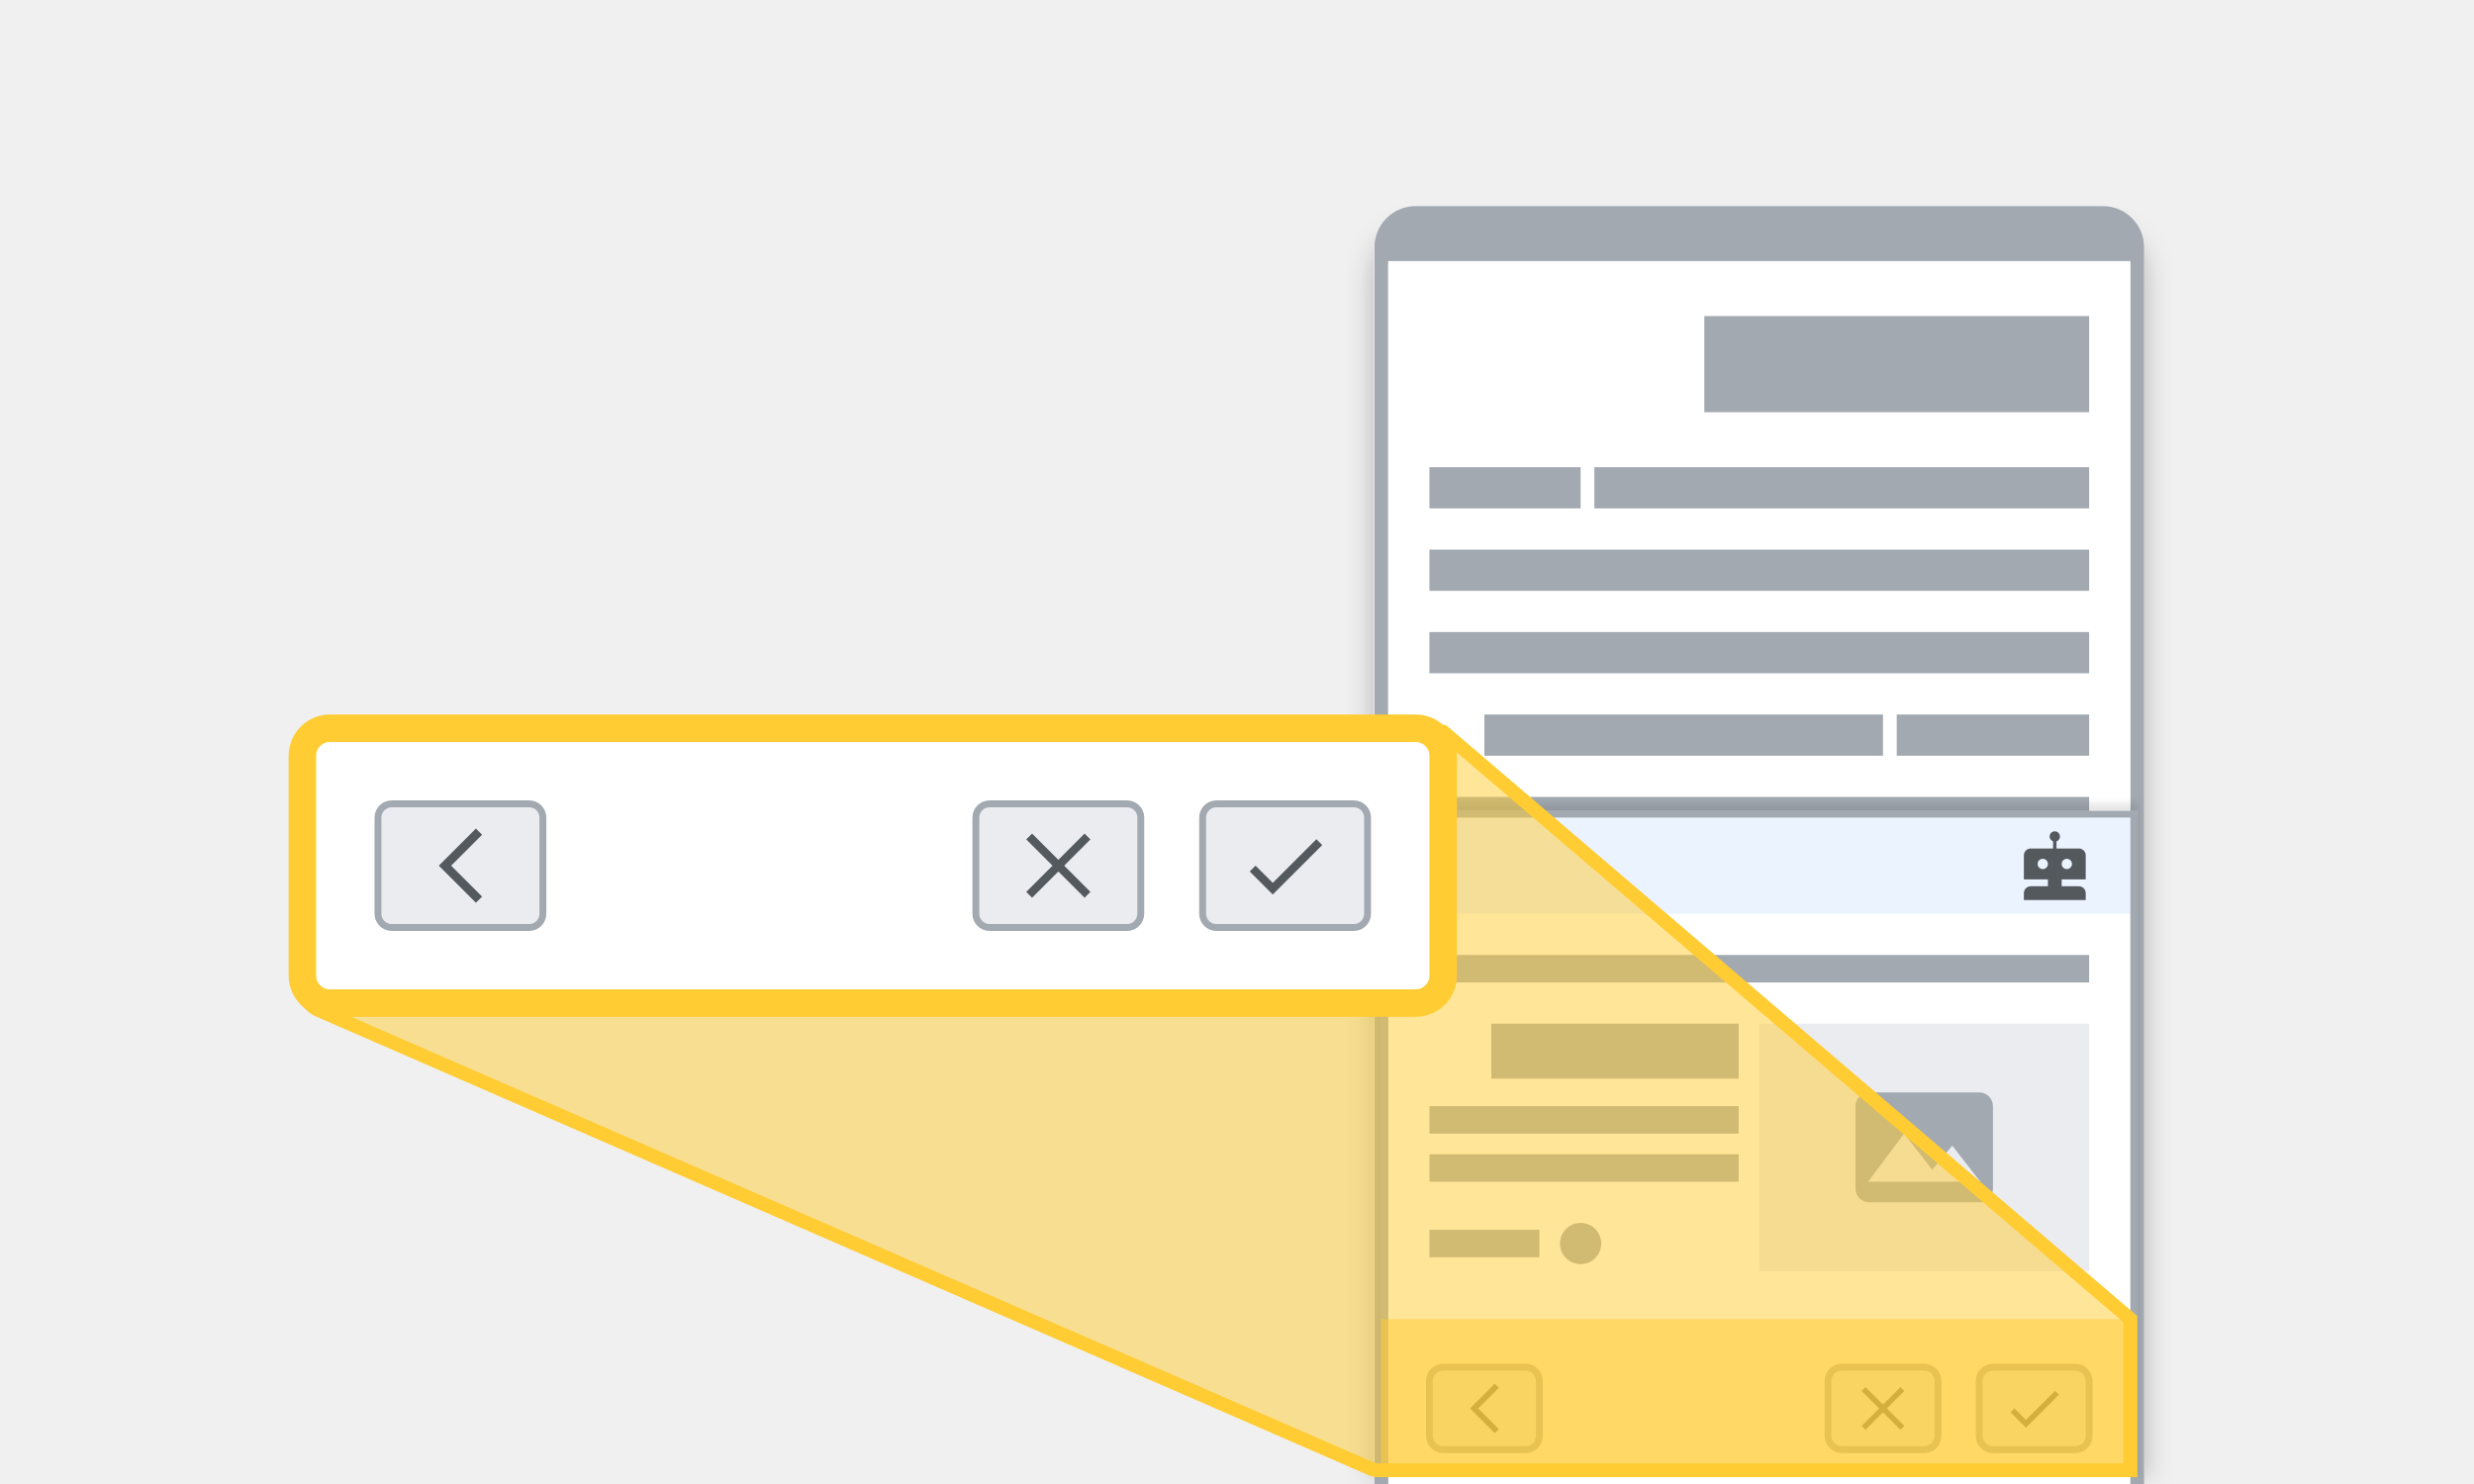
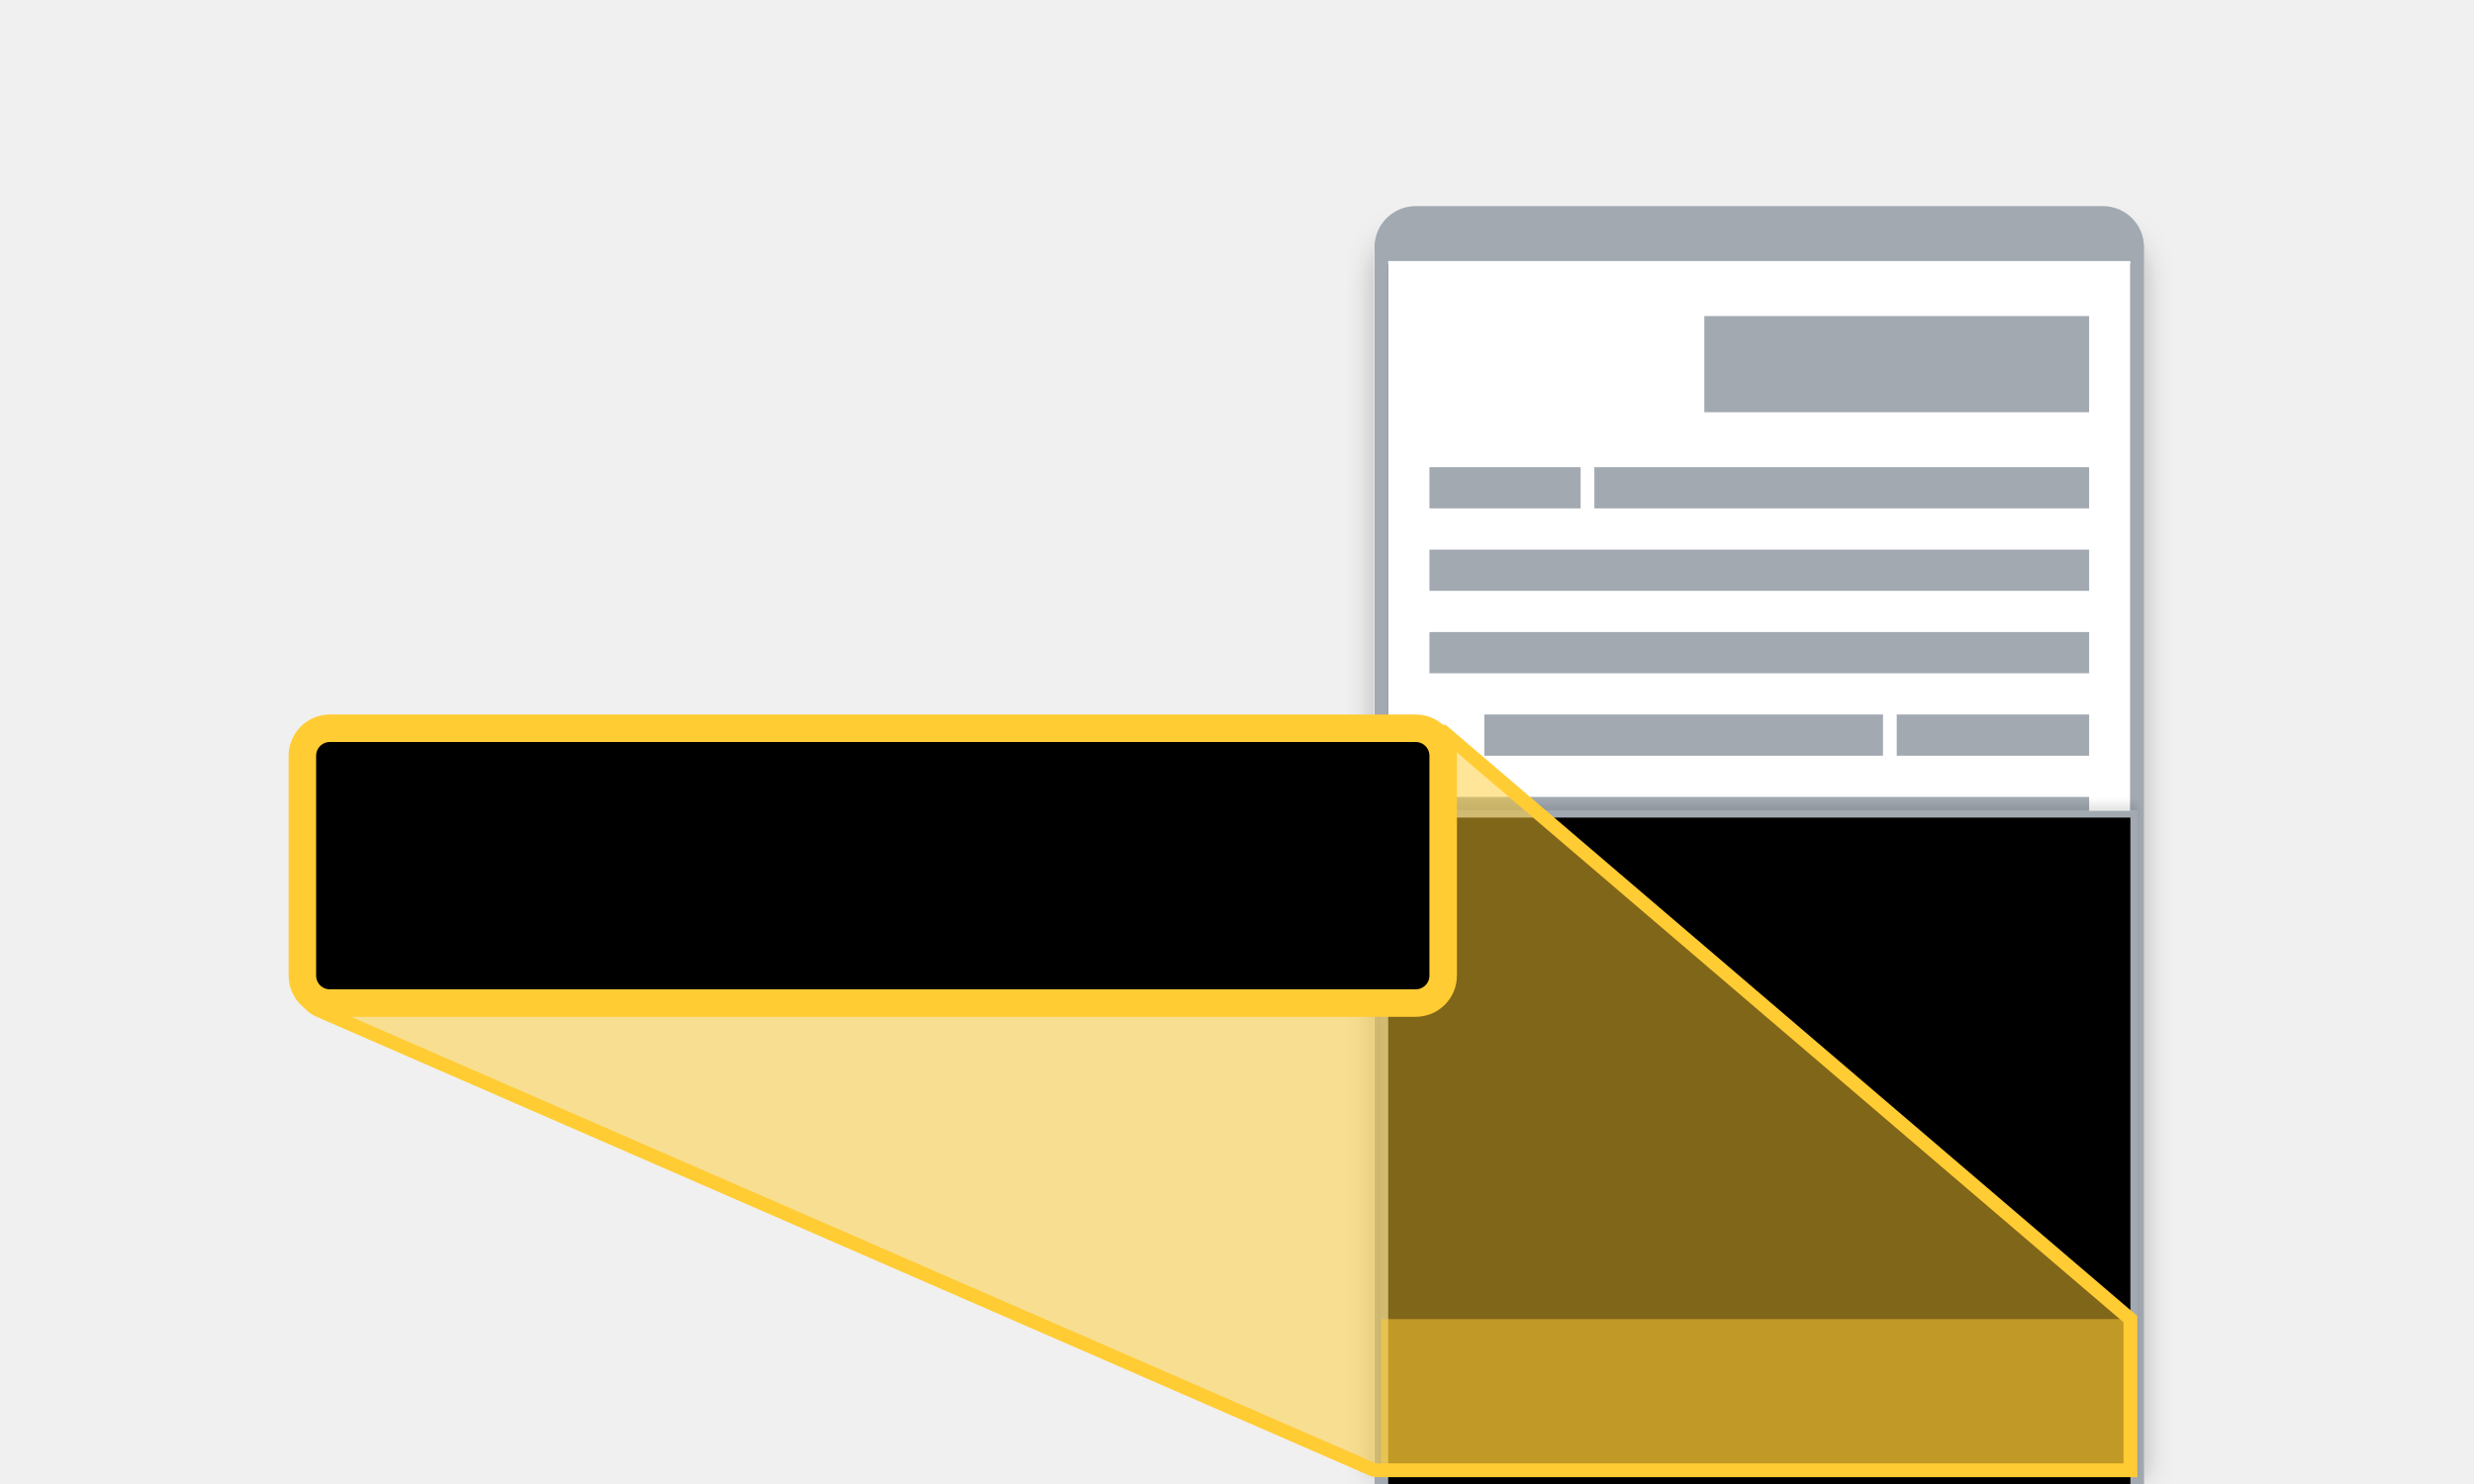
- <svg xmlns="http://www.w3.org/2000/svg" width="360" height="216" fill="none" viewBox="0 0 360 216">
+ <svg xmlns="http://www.w3.org/2000/svg" width="360" height="216" viewBox="0 0 360 216">
  <g clip-path="url(#clip0)">
    <g filter="url(#filter0_d)">
      <rect width="108" height="192" fill="#eaecf0" rx="4" transform="matrix(-1 0 0 1 310 32)" />
      <rect width="110" height="194" x="1" y="-1" stroke="#a2a9b1" stroke-linecap="square" stroke-width="2" rx="5" transform="matrix(-1 0 0 1 312 32)" />
    </g>
    <path fill="#a2a9b1" stroke="#a2a9b1" stroke-linecap="square" d="M310 36a4 4 0 0 0-4-4H206a4 4 0 0 0-4 4v2h108z" />
    <g clip-path="url(#clip1)">
      <path fill="#fff" d="M310 38H202v82h108z" />
      <path fill="#a2a9b1" d="M304 116h-96v6h96zm0-12h-28v6h28zm-30 0h-58v6h58zm30-12h-96v6h96zm0-12h-96v6h96zm-74-12h-22v6h22zm74 0h-72v6h72zm0-22h-56v14h56z" />
    </g>
    <g filter="url(#filter1_d)">
      <path fill="#fff" d="M310 119H202v98h108z" />
      <path fill="#fff" d="M310 193H202v24h108z" />
      <rect width="16" height="12" fill="#eaecf0" stroke="#a2a9b1" stroke-linecap="square" rx="2" transform="matrix(-1 0 0 1 304 199)" />
      <path fill="#54595d" fill-rule="evenodd" d="M294.8 206.668 293.132 205l-.564.564 2.232 2.236 4.8-4.8-.564-.568z" clip-rule="evenodd" />
      <rect width="16" height="12" fill="#eaecf0" stroke="#a2a9b1" stroke-linecap="square" rx="2" transform="matrix(-1 0 0 1 224 199)" />
      <path fill="#54595d" fill-rule="evenodd" d="m217.5 201.4.6.6-3 3 3 3-.6.6-3.6-3.6z" clip-rule="evenodd" />
      <rect width="16" height="12" fill="#eaecf0" stroke="#a2a9b1" stroke-linecap="square" rx="2" transform="matrix(-1 0 0 1 282 199)" />
      <path fill="#54595d" fill-rule="evenodd" d="m273.435 204.999-2.546-2.545.566-.566 2.546 2.546 2.544-2.545.566.566-2.545 2.544 2.546 2.546-.566.566-2.545-2.546-2.547 2.546-.565-.565z" clip-rule="evenodd" />
      <path fill="#fff" d="M310 119H202v74h108z" />
      <path fill="#a2a9b1" d="M253 161h-45v4h45zm51-22h-96v4h96zm-51 29h-45v4h45zm0-19h-36v8h36z" />
      <rect width="6" height="6" fill="#a2a9b1" rx="3" transform="matrix(-1 0 0 1 233 178)" />
      <path fill="#a2a9b1" d="M224 179h-16v4h16z" />
      <path fill="#eaf3ff" d="M310 119H202v14h108z" />
      <path fill="#eaecf0" d="M304 149h-48v36h48z" />
      <path fill="#a2a9b1" fill-rule="evenodd" d="M272 159h16a2 2 0 0 1 2 2v12a2 2 0 0 1-2 2h-16a2 2 0 0 1-2-2v-12a2 2 0 0 1 2-2m16.17 13-4.09-5.25-2.92 3.51-4.08-5.26-5.25 7z" clip-rule="evenodd" />
      <path fill="#54595d" fill-rule="evenodd" d="M299.25 123.5h3.252c.551 0 .998.448.998.998V128H300v1h2.502c.551 0 .998.444.998 1v1h-9v-1c0-.553.447-1 .998-1H298v-1h-3.5v-3.502c0-.551.447-.998.998-.998h3.252v-1.043a.75.75 0 1 1 .5 0zm-2 3a.75.75 0 1 0 0-1.5.75.75 0 0 0 0 1.5m3.5 0a.75.75 0 1 0 0-1.5.75.75 0 0 0 0 1.5" clip-rule="evenodd" />
      <path stroke="#a2a9b1" stroke-linecap="square" d="M310.5 118.5h-109v99h109z" />
    </g>
    <path fill="#fc3" fill-opacity=".5" stroke="#fc3" stroke-width="2" d="M199.618 213.833 46.402 147.047A4 4 0 0 1 44 143.38V110.5a4 4 0 0 1 4-4h162L310 192v22H200.417c-.275 0-.547-.057-.799-.167z" />
    <rect width="166" height="40" x="2" y="-2" fill="#fff" rx="4" transform="matrix(-1 0 0 1 212 108)" />
    <rect width="24" height="18" fill="#eaecf0" stroke="#a2a9b1" stroke-linecap="square" rx="2" transform="matrix(-1 0 0 1 199 117)" />
    <path fill="#54595d" fill-rule="evenodd" d="M185.2 128.502 182.698 126l-.846.846 3.348 3.354 7.2-7.2-.846-.852z" clip-rule="evenodd" />
    <rect width="24" height="18" fill="#eaecf0" stroke="#a2a9b1" stroke-linecap="square" rx="2" transform="matrix(-1 0 0 1 79 117)" />
    <path fill="#54595d" fill-rule="evenodd" d="m69.25 120.6.9.9-4.5 4.5 4.5 4.5-.9.9-5.4-5.4z" clip-rule="evenodd" />
    <rect width="24" height="18" fill="#eaecf0" stroke="#a2a9b1" stroke-linecap="square" rx="2" transform="matrix(-1 0 0 1 166 117)" />
    <path fill="#54595d" fill-rule="evenodd" d="m153.153 125.999-3.819-3.819.849-.848 3.818 3.818 3.817-3.817.849.849-3.817 3.817 3.818 3.818-.848.849-3.819-3.819-3.819 3.82-.849-.849z" clip-rule="evenodd" />
    <rect width="166" height="40" x="2" y="-2" stroke="#fc3" stroke-linecap="square" stroke-width="4" rx="4" transform="matrix(-1 0 0 1 212 108)" />
    <path fill="#fc3" stroke="#fc3" stroke-linecap="square" d="M310 192.5h.5v22h-109v-22z" opacity=".5" />
  </g>
  <defs>
    <clipPath id="clip0">
      <path fill="#fff" d="M0 0h360v216H0z" />
    </clipPath>
    <clipPath id="clip1">
      <path fill="#fff" d="M310 38H202v82h108z" />
    </clipPath>
    <filter id="filter0_d" width="120" height="204" x="196" y="30" color-interpolation-filters="sRGB" filterUnits="userSpaceOnUse">
      <feFlood flood-opacity="0" result="BackgroundImageFix" />
      <feColorMatrix in="SourceAlpha" result="hardAlpha" values="0 0 0 0 0 0 0 0 0 0 0 0 0 0 0 0 0 0 127 0" />
      <feOffset dy="4" />
      <feGaussianBlur stdDeviation="2" />
      <feComposite in2="hardAlpha" operator="out" />
      <feColorMatrix values="0 0 0 0 0 0 0 0 0 0 0 0 0 0 0 0 0 0 0.25 0" />
      <feBlend in2="BackgroundImageFix" result="effect1_dropShadow" />
      <feBlend in="SourceGraphic" in2="effect1_dropShadow" result="shape" />
    </filter>
    <filter id="filter1_d" width="112" height="102" x="200" y="116" color-interpolation-filters="sRGB" filterUnits="userSpaceOnUse">
      <feFlood flood-opacity="0" result="BackgroundImageFix" />
      <feColorMatrix in="SourceAlpha" result="hardAlpha" values="0 0 0 0 0 0 0 0 0 0 0 0 0 0 0 0 0 0 127 0" />
      <feOffset dy="-1" />
      <feGaussianBlur stdDeviation=".5" />
      <feComposite in2="hardAlpha" operator="out" />
      <feColorMatrix values="0 0 0 0 0 0 0 0 0 0 0 0 0 0 0 0 0 0 0.1 0" />
      <feBlend in2="BackgroundImageFix" result="effect1_dropShadow" />
      <feBlend in="SourceGraphic" in2="effect1_dropShadow" result="shape" />
    </filter>
  </defs>
</svg>
